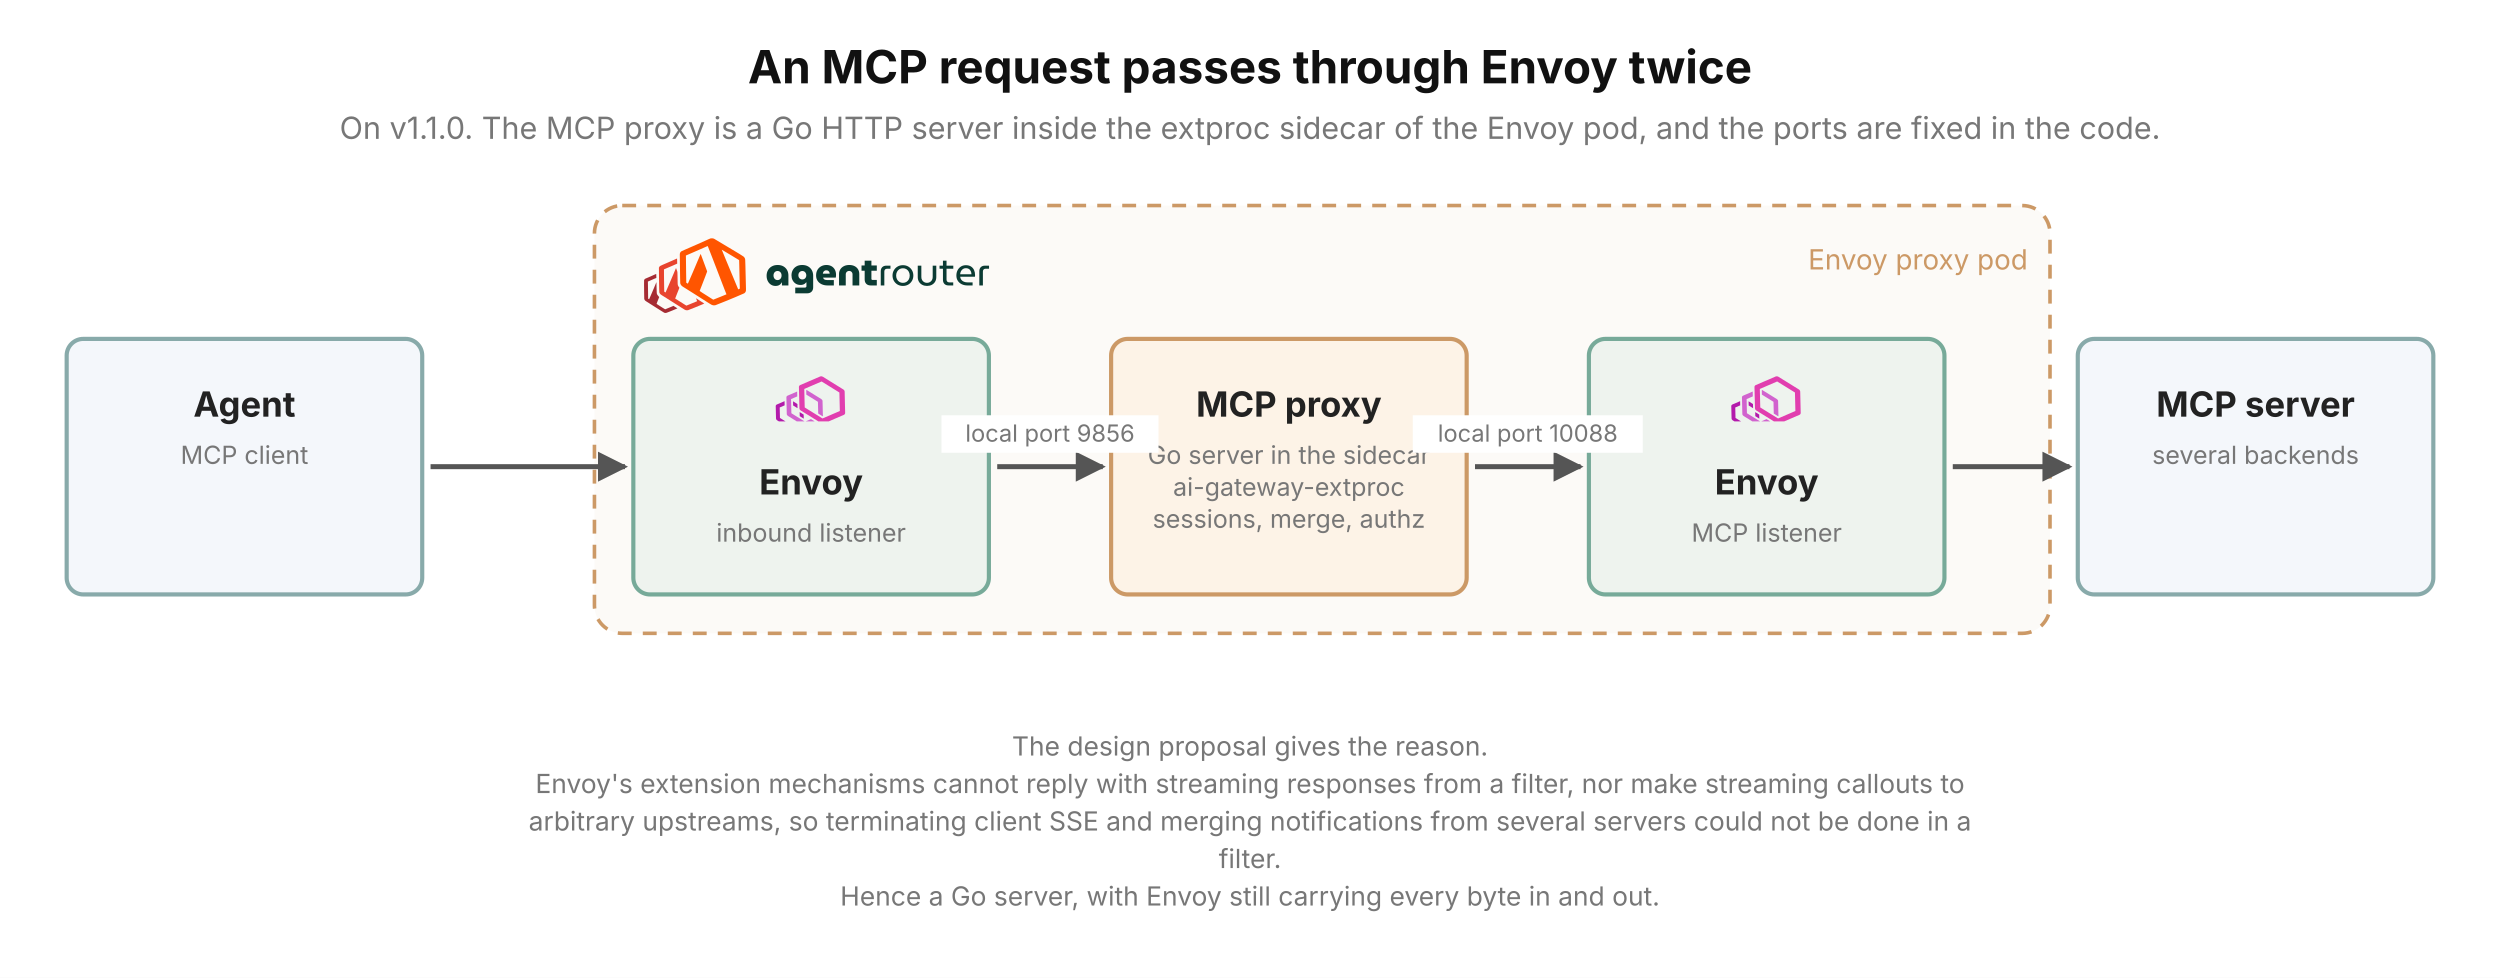
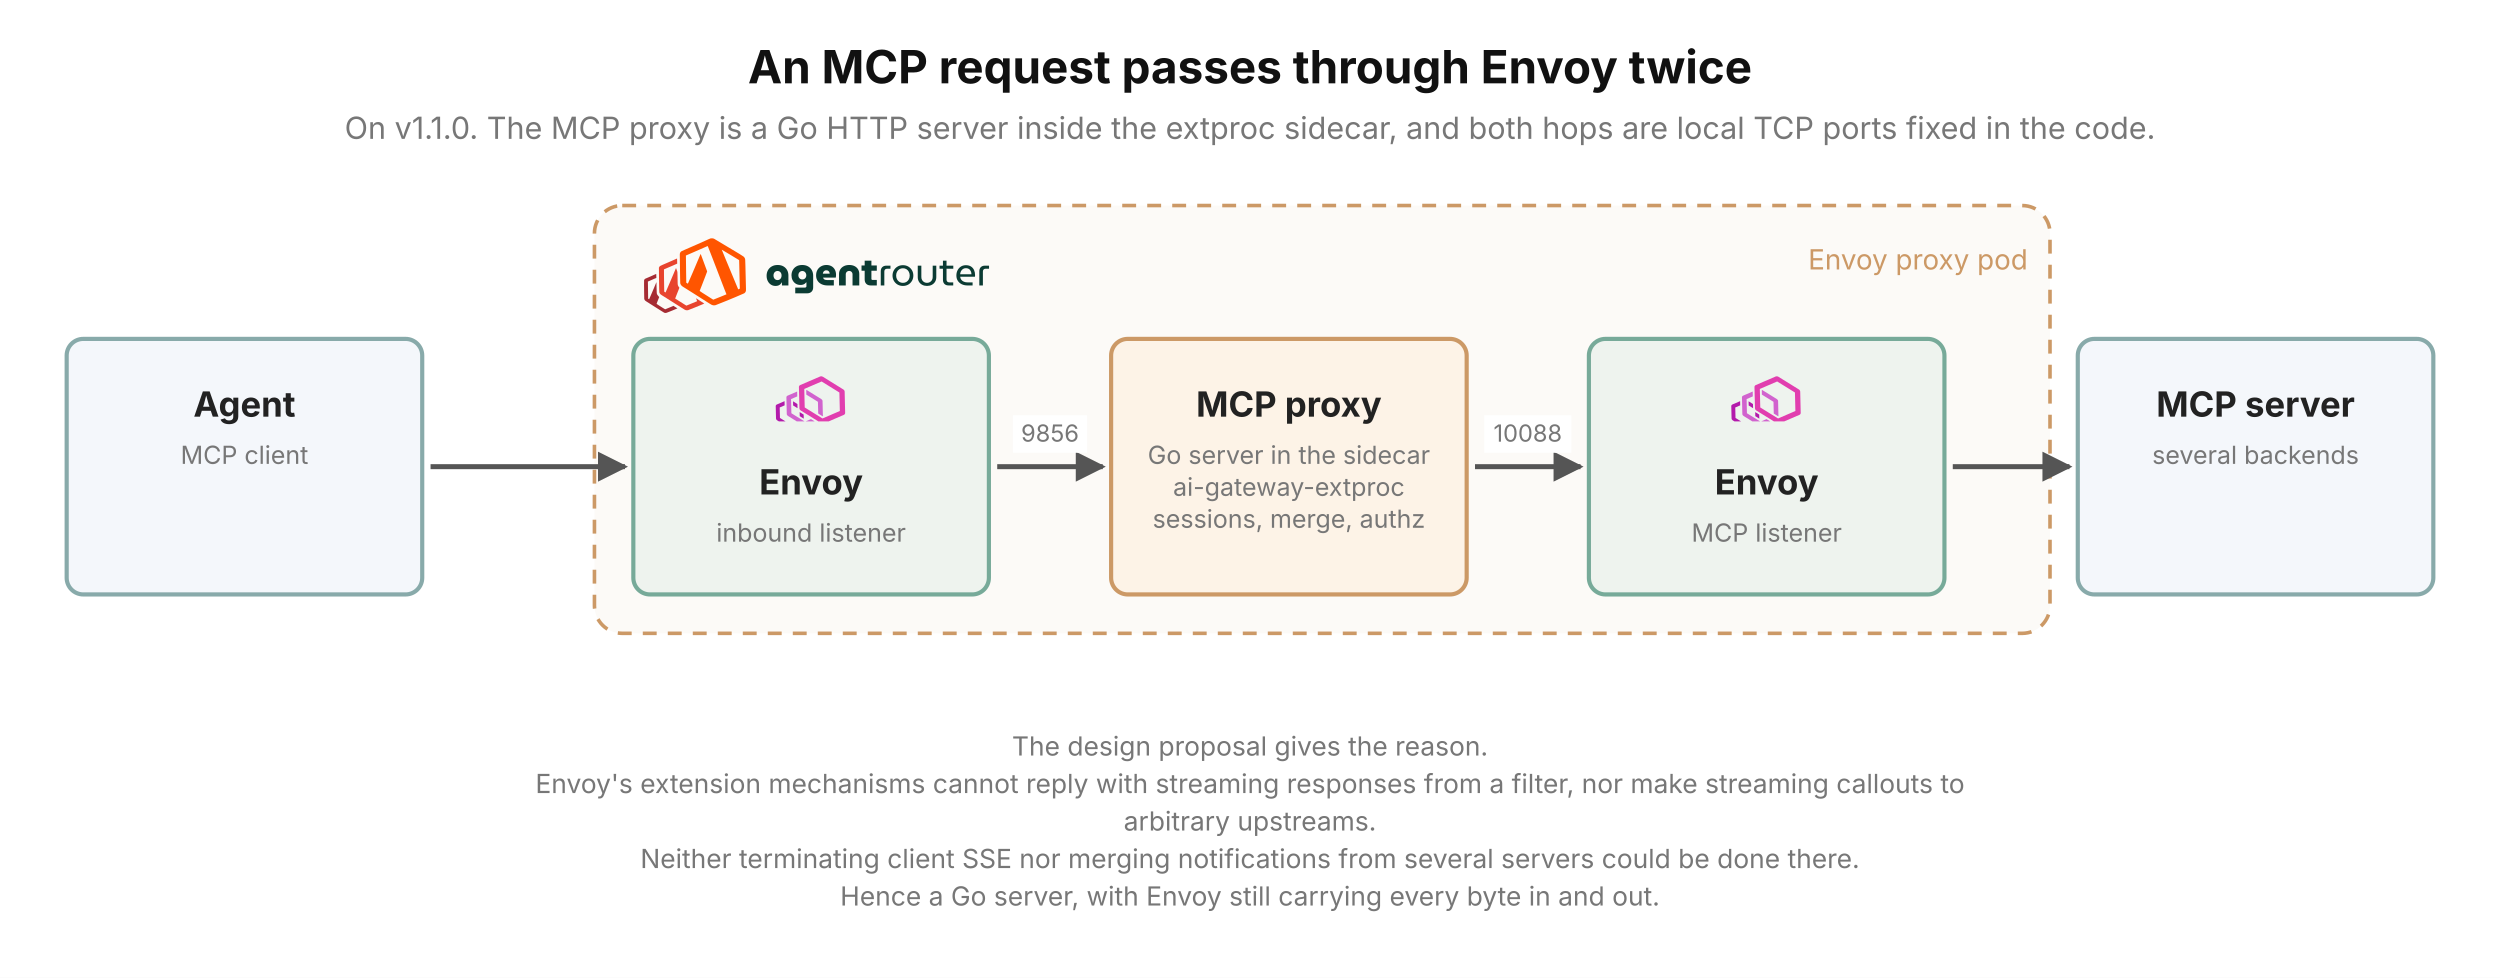
<svg xmlns="http://www.w3.org/2000/svg" viewBox="0 0 900 352" width="900" height="352" font-family="-apple-system, BlinkMacSystemFont, 'Segoe UI', sans-serif">
  <defs>
    <marker id="a" viewBox="0 0 10 10" refX="9" refY="5" markerWidth="6" markerHeight="6" orient="auto">
      <path d="M0,0 L10,5 L0,10 z" fill="#555" />
    </marker>
    <marker id="ar" viewBox="0 0 10 10" refX="9" refY="5" markerWidth="6" markerHeight="6" orient="auto">
      <path d="M0,0 L10,5 L0,10 z" fill="#b5651d" />
    </marker>
  </defs>
  <rect width="900" height="352" fill="white" />
  <text x="450.0" y="30" font-size="16.5" fill="#111" text-anchor="middle" font-weight="bold">An MCP request passes through Envoy twice</text>
-   <text x="450.0" y="50" font-size="11" fill="#777" text-anchor="middle">On v1.1.0. The MCP proxy is a Go HTTP server inside the extproc sidecar of the Envoy pod, and the ports are fixed in the code.</text>
+   <text x="450.0" y="50" font-size="11" fill="#777" text-anchor="middle">On v1.1.0. The MCP proxy is a Go HTTP server inside the extproc sidecar, and both hops are local TCP ports fixed in the code.</text>
  <rect x="214" y="74" width="524" height="154" rx="10" fill="#fcfaf7" stroke="#c96" stroke-width="1.3" stroke-dasharray="5 4" />
  <svg x="228" y="82" width="132" height="34.4" viewBox="0 0 1471.75 384.0">
    <g transform="translate(42.00,42.00) scale(0.37037) translate(-56.00,-148.00)">
      <path fill="#A62B33" fill-rule="evenodd" d="M331.1,945.4C349.6,938.1 366.9,931.1 369.6,929.9C372.3,928.7 374.9,927.6 375.5,927.4C378.4,926.8 419.0,909.6 419.0,909.1C419.0,908.1 373.9,879.8 373.2,880.4C372.9,880.7 373.3,881.0 374.0,881.0C379.1,881.0 361.1,888.9 303.0,912.1C295.6,915.1 289.3,917.7 289.0,918.0C286.8,920.2 282.3,917.9 259.3,903.4C215.0,875.4 193.5,861.7 192.7,861.0C192.3,860.6 194.4,854.0 197.4,846.4C200.4,838.8 203.0,831.8 203.2,831.0C203.4,830.2 203.8,829.3 204.1,829.0C204.9,828.3 221.0,787.6 221.0,786.2C221.0,785.6 217.1,781.2 212.2,776.3C202.1,766.2 196.8,756.9 194.6,745.5C193.6,740.5 193.0,724.5 192.5,689.0C192.1,661.8 191.5,636.2 191.1,632.1L190.5,624.6L178.3,653.7C171.6,669.7 165.9,683.4 165.8,684.1C165.6,684.9 165.3,685.7 165.0,686.0C164.2,686.7 146.2,729.1 145.8,731.0C145.6,731.8 145.2,732.7 144.9,733.0C144.2,733.6 128.2,771.0 127.8,773.0C127.6,773.8 127.2,774.7 126.9,775.0C126.6,775.3 123.1,783.1 119.0,792.5C114.9,801.9 111.5,809.6 111.4,809.8C111.3,810.0 109.0,808.7 106.3,807.1L101.3,804.0L100.7,780.8C100.3,768.0 99.8,732.3 99.5,701.5C99.2,670.7 98.7,639.4 98.5,631.9L97.9,618.3L112.7,612.0C120.8,608.5 130.0,604.5 133.0,603.2C136.0,601.8 138.9,600.6 139.5,600.4C141.8,599.9 162.6,590.5 163.1,589.7C163.4,589.2 164.0,588.9 164.4,589.1C164.8,589.2 170.7,586.9 177.6,584.0L190.0,578.7L189.9,567.6C189.8,561.5 189.5,551.7 189.1,545.8L188.5,535.0L183.3,537.4C180.4,538.8 168.1,544.3 155.8,549.6C143.5,555.0 133.3,559.7 133.0,560.0C132.7,560.3 132.0,560.6 131.4,560.7C130.0,561.0 73.1,585.4 69.2,587.4C64.7,589.7 58.2,597.4 57.0,601.9C56.3,604.8 56.1,619.6 56.4,650.3C56.7,674.6 57.2,718.4 57.5,747.5C57.8,776.6 58.3,802.7 58.6,805.4C59.2,811.0 62.7,818.4 67.1,823.4C69.7,826.5 90.0,840.1 100.0,845.6C101.9,846.6 103.7,847.8 104.0,848.1C104.3,848.4 112.6,853.8 122.5,860.0C155.0,880.5 191.9,903.9 228.5,927.3C279.3,959.8 277.6,958.9 290.5,958.9C297.1,958.8 299.4,958.1 331.1,945.4Z" />
      <path fill="#E8442E" fill-rule="evenodd" d="M534.0,928.6C538.6,927.2 579.5,911.1 608.0,899.5C693.7,864.5 709.7,857.8 709.7,856.5C709.7,855.7 651.2,818.1 623.7,801.1L619.9,798.8L621.7,803.1C622.6,805.5 625.5,812.7 628.1,819.0C630.7,825.3 632.5,830.9 632.1,831.3C631.1,832.3 602.0,844.4 553.5,863.9L515.5,879.2L483.5,858.9C465.9,847.8 438.7,830.6 423.0,820.7C407.3,810.9 394.3,802.7 394.2,802.5C394.0,802.3 401.7,782.4 411.3,758.3C421.0,734.2 431.4,707.9 434.5,699.7L440.0,685.0L435.0,678.4C423.9,664.0 421.0,654.0 421.0,631.1C421.0,622.5 420.5,592.3 419.9,564.0C418.8,514.5 418.7,512.3 416.5,506.5C412.8,496.7 407.3,481.9 405.3,476.2L403.4,470.9L393.3,494.7C387.7,507.8 379.5,527.3 375.0,538.0C362.3,568.2 353.1,589.8 349.5,598.0C347.7,602.1 341.7,616.1 336.2,629.0C325.4,654.3 301.9,709.0 299.0,715.5C298.0,717.7 295.5,723.5 293.5,728.3C289.9,736.7 289.6,737.0 287.6,735.7C286.5,735.0 283.4,733.1 280.7,731.4C278.1,729.8 275.8,727.8 275.6,727.0C275.3,726.2 274.9,701.9 274.5,673.0C274.2,644.1 273.5,590.4 272.9,553.6C272.3,516.8 272.2,486.4 272.7,486.0C273.1,485.7 291.3,477.8 313.0,468.5C334.7,459.3 356.3,450.0 361.0,448.0C365.7,445.9 377.4,440.7 387.0,436.5C396.6,432.3 407.2,427.7 410.4,426.2L416.3,423.6L415.7,396.2C415.4,381.2 415.0,368.6 414.7,368.4C414.4,368.1 412.2,368.7 409.8,369.8C405.6,371.8 370.4,387.5 362.5,391.0C360.3,392.0 353.6,394.9 347.5,397.5C341.4,400.1 334.2,403.3 331.5,404.5C328.8,405.8 324.9,407.5 323.0,408.3C321.1,409.1 308.9,414.4 296.0,420.0C283.1,425.6 268.2,432.0 263.0,434.2C230.4,447.9 226.3,450.5 220.9,461.6L217.8,467.9L218.4,538.7C218.8,577.6 219.3,619.4 219.5,631.5C219.8,643.6 220.2,671.5 220.6,693.5C221.3,737.5 221.3,737.5 228.0,748.0C232.3,754.7 238.3,759.8 251.0,767.6C256.8,771.2 264.2,775.9 267.5,777.9C270.8,780.0 285.9,789.5 301.0,799.0C336.5,821.3 412.7,869.7 468.0,905.0C496.3,923.1 502.4,926.5 509.6,928.5C516.1,930.3 528.4,930.3 534.0,928.6Z" />
      <path fill="#FF5500" fill-rule="evenodd" d="M831.8,874.4C836.9,872.7 915.4,841.5 938.5,832.0C946.2,828.8 961.0,822.7 971.5,818.5C988.9,811.4 1005.0,804.7 1048.9,786.4C1100.6,764.7 1138.8,748.3 1143.6,745.5C1148.6,742.6 1155.2,735.5 1157.9,730.1C1162.3,721.5 1163.2,715.7 1162.5,697.5C1161.7,672.8 1157.9,523.0 1156.0,435.5C1154.8,378.6 1154.4,374.3 1149.4,364.1C1142.4,349.9 1137.8,346.3 1091.5,318.2C998.0,261.6 826.1,158.6 818.2,154.6C809.9,150.3 802.7,148.8 791.5,148.8C779.0,148.8 777.2,149.3 756.5,158.8C749.4,162.0 741.2,165.7 738.5,167.0C735.8,168.2 726.8,172.3 718.5,176.0C691.0,188.5 672.8,196.6 637.0,212.5C581.8,237.0 576.2,239.4 506.5,269.4C464.3,287.6 460.4,289.6 454.5,296.1C446.2,305.3 443.5,315.8 444.4,335.0C444.7,341.9 445.2,377.0 445.5,413.0C445.8,449.0 446.2,485.0 446.5,493.0C446.8,501.0 447.3,534.7 447.6,568.0C447.9,601.3 448.6,631.4 449.1,635.0C451.0,649.3 462.2,664.6 478.0,674.2C482.1,676.7 494.1,684.1 504.5,690.7C515.0,697.3 537.7,711.6 555.0,722.5C572.3,733.4 591.2,745.3 597.0,749.0C602.8,752.7 616.3,761.2 627.0,768.0C652.9,784.4 727.1,831.6 759.0,852.0C787.1,870.0 794.1,873.6 804.5,875.6C812.7,877.2 825.0,876.6 831.8,874.4Z M790.3,804.1C781.1,798.2 760.2,785.0 744.0,774.7C727.8,764.5 702.1,748.2 687.0,738.6C670.1,728.0 659.6,720.7 659.8,719.9C660.0,719.1 670.0,693.8 682.0,663.5C694.1,633.2 712.3,586.0 722.6,558.5L741.2,508.5L739.5,503.5C738.6,500.8 734.1,488.4 729.5,476.0C702.5,403.0 686.9,360.9 679.7,341.5C675.3,329.4 671.3,319.2 671.0,318.7C670.7,318.3 669.3,320.6 668.0,323.7C660.7,341.7 611.8,456.9 584.2,521.0C537.9,629.0 532.7,641.0 532.0,641.0C531.7,641.0 527.8,638.8 523.3,636.0L515.2,631.0L514.6,622.8C514.3,618.2 513.6,573.1 513.0,522.5C512.4,471.9 511.6,409.1 511.3,383.0L510.7,335.5L564.1,312.6C620.7,288.3 646.2,277.1 707.5,249.8C728.4,240.5 745.9,232.8 746.4,232.7C747.5,232.5 750.3,239.1 763.0,272.0C775.0,302.9 780.4,316.7 791.6,345.2C796.8,358.2 803.2,374.6 805.8,381.7C867.6,544.6 910.3,655.6 928.4,700.4C940.8,731.2 950.9,756.5 950.7,756.6C950.4,756.8 923.7,768.0 910.0,773.5C904.2,775.8 891.2,781.1 881.0,785.3C841.4,801.4 814.3,812.3 810.8,813.5L807.1,814.9L790.3,804.1Z M1070.2,683.7C1065.8,673.1 1050.0,635.0 1035.0,599.0C980.7,468.4 964.2,428.8 943.4,379.0C904.9,286.6 899.1,272.6 899.5,272.2C900.0,271.7 919.5,283.4 1005.5,335.5C1040.7,356.8 1073.6,376.8 1078.7,379.9L1087.9,385.4L1088.4,392.5C1088.7,396.3 1089.4,423.1 1090.0,452.0C1090.6,480.9 1091.5,521.4 1092.0,542.0C1092.5,562.6 1093.4,600.9 1094.0,627.0C1094.5,653.1 1095.3,679.0 1095.6,684.6C1096.2,695.7 1096.3,695.6 1089.5,698.3C1087.3,699.1 1083.9,700.5 1081.9,701.4L1078.2,702.9L1070.2,683.7Z" />
    </g>
    <path fill="#0B3B33" d="M570.502 233.756Q560.102 233.756 551.99 228.452Q543.878 223.148 539.276 213.918Q534.674 204.688 534.674 192.78Q534.674 180.248 540.212 170.472Q545.75 160.696 555.734 155.106Q565.718 149.516 579.186 149.516Q592.498 149.516 602.118 154.976Q611.738 160.436 617.042 170.004Q622.346 179.572 622.346 191.844V231.78H596.294V219.352H595.566Q593.434 223.564 590.028 226.84Q586.622 230.116 581.838 231.936Q577.054 233.756 570.502 233.756ZM578.666 210.2Q583.554 210.2 587.194 207.808Q590.834 205.416 592.836 201.178Q594.838 196.94 594.838 191.636Q594.838 186.436 592.836 182.406Q590.834 178.376 587.194 175.984Q583.554 173.592 578.666 173.592Q573.83 173.592 570.112 175.984Q566.394 178.376 564.392 182.406Q562.39 186.436 562.39 191.636Q562.39 196.94 564.392 201.178Q566.394 205.416 570.112 207.808Q573.83 210.2 578.666 210.2Z" />
    <path fill="#0B3B33" d="M649.802 263.448V240.308H688.906Q691.506 240.308 693.118 238.826Q694.73 237.344 694.73 235.004V219.144H694.054Q691.506 222.264 688.23 224.708Q684.954 227.152 680.664 228.478Q676.374 229.804 670.706 229.804Q660.098 229.804 651.96 224.734Q643.822 219.664 639.246 210.876Q634.67 202.088 634.67 191.168Q634.67 179.936 639.636 170.446Q644.602 160.956 654.274 155.236Q663.946 149.516 677.882 149.516Q691.142 149.516 700.97 154.976Q710.798 160.436 716.31 170.212Q721.822 179.988 721.822 193.04V239.268Q721.822 250.448 715.244 256.948Q708.666 263.448 696.914 263.448ZM678.298 207.704Q683.03 207.704 686.618 205.468Q690.206 203.232 692.208 199.462Q694.21 195.692 694.21 191.168Q694.21 186.28 692.208 182.328Q690.206 178.376 686.618 176.036Q683.03 173.696 678.298 173.696Q673.618 173.696 669.952 175.958Q666.286 178.22 664.284 182.12Q662.282 186.02 662.282 190.856Q662.282 195.536 664.284 199.358Q666.286 203.18 669.952 205.442Q673.618 207.704 678.298 207.704Z" />
    <path fill="#0B3B33" d="M779.906 231.78Q766.334 231.78 755.908 226.918Q745.482 222.056 739.528 213.06Q733.574 204.064 733.574 191.688Q733.574 178.012 739.346 168.652Q745.118 159.292 754.582 154.404Q764.046 149.516 774.966 149.516Q786.822 149.516 795.48 154.456Q804.138 159.396 808.922 168.262Q813.706 177.128 813.706 188.984Q813.706 191.48 813.446 194.73Q813.186 197.98 812.666 200.112H761.654Q762.486 203.492 764.644 205.78Q766.802 208.068 770.312 209.134Q773.822 210.2 778.242 210.2H804.866V231.78ZM760.666 184.304H788.174Q788.07 182.068 787.498 180.066Q786.926 178.064 785.782 176.4Q784.638 174.736 783.078 173.488Q781.518 172.24 779.386 171.564Q777.254 170.888 774.706 170.888Q771.43 170.888 768.908 171.98Q766.386 173.072 764.67 174.892Q762.954 176.712 761.992 179.156Q761.03 181.6 760.666 184.304Z" />
    <path fill="#0B3B33" d="M825.77 231.78V185.552Q825.77 175.308 830.84 167.144Q835.91 158.98 845.166 154.248Q854.422 149.516 866.902 149.516Q879.434 149.516 888.456 154.248Q897.478 158.98 902.288 167.144Q907.098 175.308 907.098 185.552V231.78H880.006V186.8Q880.006 183.212 878.29 180.17Q876.574 177.128 873.532 175.256Q870.49 173.384 866.486 173.384Q862.482 173.384 859.336 175.256Q856.19 177.128 854.474 180.17Q852.758 183.212 852.758 186.8V231.78Z" />
    <path fill="#0B3B33" d="M953.17 231.78Q941.732 231.78 935.257 225.276Q928.782 218.773 928.782 207.6V132.252H955.874V205.52Q955.874 207.236 957.096 208.406Q958.318 209.576 960.034 209.576H977.558V231.78ZM916.146 172.656V151.388H977.558V172.656Z" />
    <path fill="#0B3B33" d="M993.418 231.78V174.84Q993.418 164.232 999.424 158.226Q1005.43 152.22 1016.038 152.22H1032.48V164.606H1018.721Q1013.51 164.606 1010.656 167.57Q1007.801 170.534 1007.801 175.838V231.78Z" />
    <path fill="#0B3B33" d="M1082.525 233.714Q1070.388 233.714 1060.966 228.176Q1051.543 222.638 1046.114 213.151Q1040.686 203.664 1040.686 192.0Q1040.686 180.336 1046.114 170.849Q1051.543 161.362 1060.966 155.824Q1070.388 150.286 1082.525 150.286Q1094.662 150.286 1104.084 155.824Q1113.506 161.362 1118.935 170.779Q1124.364 180.196 1124.364 192.026Q1124.364 203.7 1118.935 213.169Q1113.506 222.638 1104.084 228.176Q1094.662 233.714 1082.525 233.714ZM1082.525 221.328Q1090.699 221.328 1096.83 217.428Q1102.961 213.528 1106.377 206.894Q1109.794 200.259 1109.794 192.011Q1109.794 183.763 1106.377 177.118Q1102.961 170.472 1096.83 166.572Q1090.699 162.672 1082.525 162.672Q1074.35 162.672 1068.22 166.572Q1062.089 170.472 1058.672 177.106Q1055.256 183.741 1055.256 191.989Q1055.256 200.237 1058.672 206.882Q1062.089 213.528 1068.22 217.428Q1074.35 221.328 1082.525 221.328Z" />
    <path fill="#0B3B33" d="M1179.307 233.714Q1168.574 233.714 1160.119 229.253Q1151.664 224.791 1146.875 216.804Q1142.086 208.817 1142.086 198.302V152.22H1156.531V198.053Q1156.531 205.198 1159.714 210.455Q1162.896 215.712 1168.091 218.52Q1173.286 221.328 1179.245 221.328Q1185.329 221.328 1190.555 218.489Q1195.781 215.65 1198.963 210.424Q1202.146 205.198 1202.146 198.053V152.22H1216.591V198.302Q1216.591 208.817 1211.802 216.804Q1207.013 224.791 1198.604 229.253Q1190.196 233.714 1179.307 233.714Z" />
    <path fill="#0B3B33" d="M1265.981 231.78Q1255.373 231.78 1249.367 225.696Q1243.361 219.612 1243.361 209.16V132.252H1257.744V208.162Q1257.744 213.372 1260.599 216.383Q1263.454 219.394 1268.664 219.394H1284.67V231.78ZM1229.602 164.606V152.22H1284.919V164.606Z" />
    <path fill="#0B3B33" d="M1342.015 231.78Q1328.942 231.78 1318.849 226.866Q1308.756 221.952 1303.031 212.998Q1297.306 204.043 1297.306 192.0Q1297.306 180.113 1302.142 170.69Q1306.978 161.268 1315.589 155.808Q1324.2 150.348 1335.557 150.348Q1347.85 150.348 1356.04 155.652Q1364.23 160.956 1368.317 169.926Q1372.404 178.896 1372.404 190.003Q1372.404 191.626 1372.279 193.544Q1372.154 195.463 1371.842 196.805H1312.594Q1313.342 204.199 1317.383 209.254Q1321.423 214.308 1327.772 216.851Q1334.122 219.394 1341.703 219.394H1362.482V231.78ZM1312.5 186.758H1357.896Q1357.834 183.732 1357.178 180.347Q1356.523 176.962 1354.963 173.779Q1353.403 170.597 1350.845 168.038Q1348.286 165.48 1344.48 163.92Q1340.674 162.36 1335.463 162.36Q1330.128 162.36 1325.932 164.482Q1321.735 166.603 1318.834 170.129Q1315.932 173.654 1314.356 177.991Q1312.781 182.328 1312.5 186.758Z" />
    <path fill="#0B3B33" d="M1389.502 231.78V174.84Q1389.502 164.232 1395.508 158.226Q1401.514 152.22 1412.122 152.22H1428.564V164.606H1414.805Q1409.594 164.606 1406.74 167.57Q1403.885 170.534 1403.885 175.838V231.78Z" />
  </svg>
  <text x="730" y="97" font-size="10" fill="#c96" text-anchor="end">Envoy proxy pod</text>
  <rect x="24" y="122" width="128" height="92" rx="6" fill="#f4f7fb" stroke="#8aa" stroke-width="1.5" />
  <text x="88.0" y="150" font-size="12.5" fill="#222" text-anchor="middle" font-weight="bold">Agent</text>
  <text x="88.0" y="167.0" font-size="9" fill="#777" text-anchor="middle">MCP client</text>
  <rect x="228" y="122" width="128" height="92" rx="6" fill="#eef3ee" stroke="#7a9" stroke-width="1.5" />
  <svg x="279.0" y="132" width="26" height="19.7" viewBox="0 0 439.92 332.67">
    <style>svg {enable-background:new 0 0 432 432}</style>
    <path fill="#b31aab" d="M109.8 210.6l.6 25.4 26.8 16.6-.6-25.4zm65.4 105.8l-.6-24.9-23.5-14.6c-.3-.2-.7-.5-1-.7l.6 25 24.5 15.2zM91.5 350l-61.3-38-1.5-63.7 30.1-13-.6-25.5-48 20.7c-3.7 1.6-5.9 5-5.8 8.9l1.8 76.5c.1 3.9 2.5 7.8 6.3 10.2L86 371.7c3.4 2.1 7.6 2.7 11 1.6.4-.1.7-.2 1-.4l45.1-19.4-24.5-15.2L91.5 350z" />
    <path fill="#d163ce" d="M289.6 209.1c-.1-4.6-2.9-9.1-7.3-11.9L193 141.9l-2.8 1.2.6 26.8 70.7 43.8 1.7 71.6 27 16.7 1.5-.6-2.1-92.3zM182.7 334.8l-82.9-51.4-2-86.3 37.8-16.3-.7-29.7-58.7 25.3c-4.3 1.9-6.9 5.8-6.8 10.4L71.7 288c.1 4.6 2.9 9.1 7.3 11.8l97.2 60.3c4 2.5 8.8 3.1 12.9 1.9.4-.1.8-.3 1.2-.5l57.4-24.7-28.6-17.7-36.4 15.7z" />
    <path fill="#e13eaf" d="M415.9 138.3L291.3 61c-4.6-2.8-10.1-3.6-14.8-2.1-.5.1-.9.3-1.4.5l-121.6 52.4c-4.9 2.1-7.9 6.6-7.8 11.9l3.1 129.6c.1 5.3 3.3 10.4 8.4 13.5L281.8 344c4.6 2.8 10.1 3.6 14.7 2.1.5-.1.9-.3 1.4-.5l121.6-52.4c4.9-2.1 7.9-6.7 7.8-11.9l-3-129.6c-.1-5.1-3.3-10.3-8.4-13.4zM289.3 315.2L181 248.1l-2.7-112.7 105.6-45.5L392.2 157l2.7 112.7-105.6 45.5z" />
  </svg>
  <text x="292.0" y="178" font-size="12.5" fill="#222" text-anchor="middle" font-weight="bold">Envoy</text>
  <text x="292.0" y="195.0" font-size="9" fill="#777" text-anchor="middle">inbound listener</text>
  <rect x="400" y="122" width="128" height="92" rx="6" fill="#fdf3e7" stroke="#c96" stroke-width="1.5" />
  <text x="464.0" y="150" font-size="12.5" fill="#222" text-anchor="middle" font-weight="bold">MCP proxy</text>
  <text x="464.0" y="167.0" font-size="9" fill="#777" text-anchor="middle">Go server in the sidecar</text>
  <text x="464.0" y="178.5" font-size="9" fill="#777" text-anchor="middle">ai-gateway-extproc</text>
  <text x="464.0" y="190.0" font-size="9" fill="#777" text-anchor="middle">sessions, merge, authz</text>
  <rect x="572" y="122" width="128" height="92" rx="6" fill="#eef3ee" stroke="#7a9" stroke-width="1.5" />
  <svg x="623.0" y="132" width="26" height="19.7" viewBox="0 0 439.92 332.67">
    <style>svg {enable-background:new 0 0 432 432}</style>
    <path fill="#b31aab" d="M109.8 210.6l.6 25.4 26.8 16.6-.6-25.4zm65.4 105.8l-.6-24.9-23.5-14.6c-.3-.2-.7-.5-1-.7l.6 25 24.5 15.2zM91.5 350l-61.3-38-1.5-63.7 30.1-13-.6-25.5-48 20.7c-3.7 1.6-5.9 5-5.8 8.9l1.8 76.5c.1 3.9 2.5 7.8 6.3 10.2L86 371.7c3.4 2.1 7.6 2.7 11 1.6.4-.1.7-.2 1-.4l45.1-19.4-24.5-15.2L91.5 350z" />
    <path fill="#d163ce" d="M289.6 209.1c-.1-4.6-2.9-9.1-7.3-11.9L193 141.9l-2.8 1.2.6 26.8 70.7 43.8 1.7 71.6 27 16.7 1.5-.6-2.1-92.3zM182.7 334.8l-82.9-51.4-2-86.3 37.8-16.3-.7-29.7-58.7 25.3c-4.3 1.9-6.9 5.8-6.8 10.4L71.7 288c.1 4.6 2.9 9.1 7.3 11.8l97.2 60.3c4 2.5 8.8 3.1 12.9 1.9.4-.1.8-.3 1.2-.5l57.4-24.7-28.6-17.7-36.4 15.7z" />
    <path fill="#e13eaf" d="M415.9 138.3L291.3 61c-4.6-2.8-10.1-3.6-14.8-2.1-.5.1-.9.3-1.4.5l-121.6 52.4c-4.9 2.1-7.9 6.6-7.8 11.9l3.1 129.6c.1 5.3 3.3 10.4 8.4 13.5L281.8 344c4.6 2.8 10.1 3.6 14.7 2.1.5-.1.9-.3 1.4-.5l121.6-52.4c4.9-2.1 7.9-6.7 7.8-11.9l-3-129.6c-.1-5.1-3.3-10.3-8.4-13.4zM289.3 315.2L181 248.1l-2.7-112.7 105.6-45.5L392.2 157l2.7 112.7-105.6 45.5z" />
  </svg>
  <text x="636.0" y="178" font-size="12.5" fill="#222" text-anchor="middle" font-weight="bold">Envoy</text>
  <text x="636.0" y="195.0" font-size="9" fill="#777" text-anchor="middle">MCP listener</text>
  <rect x="748" y="122" width="128" height="92" rx="6" fill="#f4f7fb" stroke="#8aa" stroke-width="1.5" />
  <text x="812.0" y="150" font-size="12.5" fill="#222" text-anchor="middle" font-weight="bold">MCP server</text>
  <text x="812.0" y="167.0" font-size="9" fill="#777" text-anchor="middle">several backends</text>
  <line x1="155" y1="168.0" x2="225" y2="168.0" stroke="#555" stroke-width="1.8" marker-end="url(#a)" />
  <line x1="359" y1="168.0" x2="397" y2="168.0" stroke="#555" stroke-width="1.8" marker-end="url(#a)" />
-   <rect x="338.938" y="149.5" width="78.125" height="13.5" fill="white" />
-   <text x="378.0" y="159.0" font-size="8.5" fill="#777" text-anchor="middle">local port 9856</text>
+   <rect x="364.65" y="149.5" width="26.7" height="13.5" fill="white" />
+   <text x="378.0" y="159.0" font-size="8.5" fill="#777" text-anchor="middle">9856</text>
  <line x1="531" y1="168.0" x2="569" y2="168.0" stroke="#555" stroke-width="1.8" marker-end="url(#a)" />
-   <rect x="508.6" y="149.5" width="82.8" height="13.5" fill="white" />
-   <text x="550.0" y="159.0" font-size="8.5" fill="#777" text-anchor="middle">local port 10088</text>
+   <rect x="534.312" y="149.5" width="31.375" height="13.5" fill="white" />
+   <text x="550.0" y="159.0" font-size="8.5" fill="#777" text-anchor="middle">10088</text>
  <line x1="703" y1="168.0" x2="745" y2="168.0" stroke="#555" stroke-width="1.8" marker-end="url(#a)" />
  <text x="450.0" y="272.0" font-size="9.5" fill="#777" text-anchor="middle">The design proposal gives the reason.</text>
  <text x="450.0" y="285.5" font-size="9.5" fill="#777" text-anchor="middle">Envoy's extension mechanisms cannot reply with streaming responses from a filter, nor make streaming callouts to</text>
-   <text x="450.0" y="299.0" font-size="9.5" fill="#777" text-anchor="middle">arbitrary upstreams, so terminating client SSE and merging notifications from several servers could not be done in a</text>
-   <text x="450.0" y="312.5" font-size="9.5" fill="#777" text-anchor="middle">filter.</text>
+   <text x="450.0" y="299.0" font-size="9.5" fill="#777" text-anchor="middle">arbitrary upstreams.</text>
+   <text x="450.0" y="312.5" font-size="9.5" fill="#777" text-anchor="middle">Neither terminating client SSE nor merging notifications from several servers could be done there.</text>
  <text x="450.0" y="326.0" font-size="9.5" fill="#777" text-anchor="middle">Hence a Go server, with Envoy still carrying every byte in and out.</text>
</svg>
